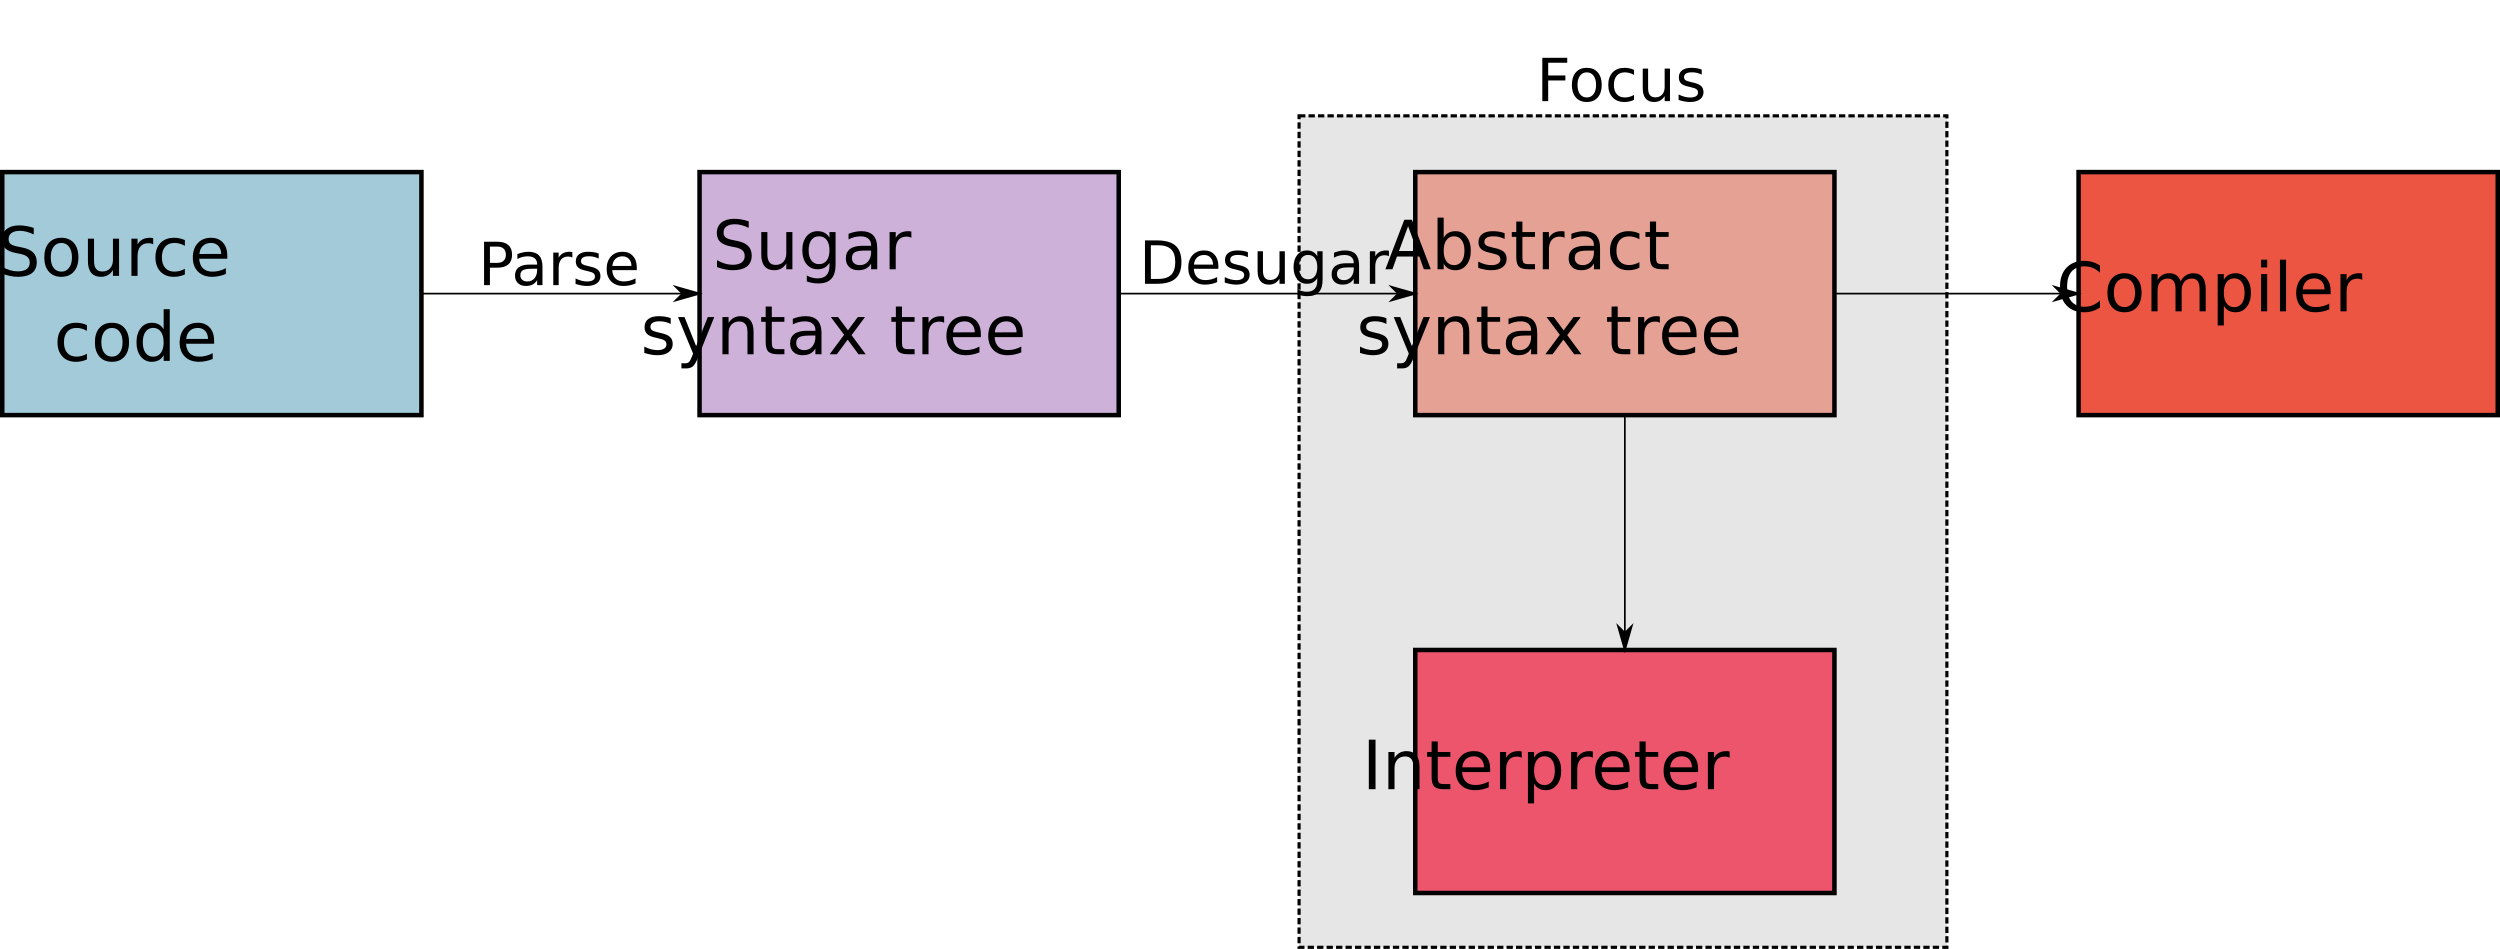
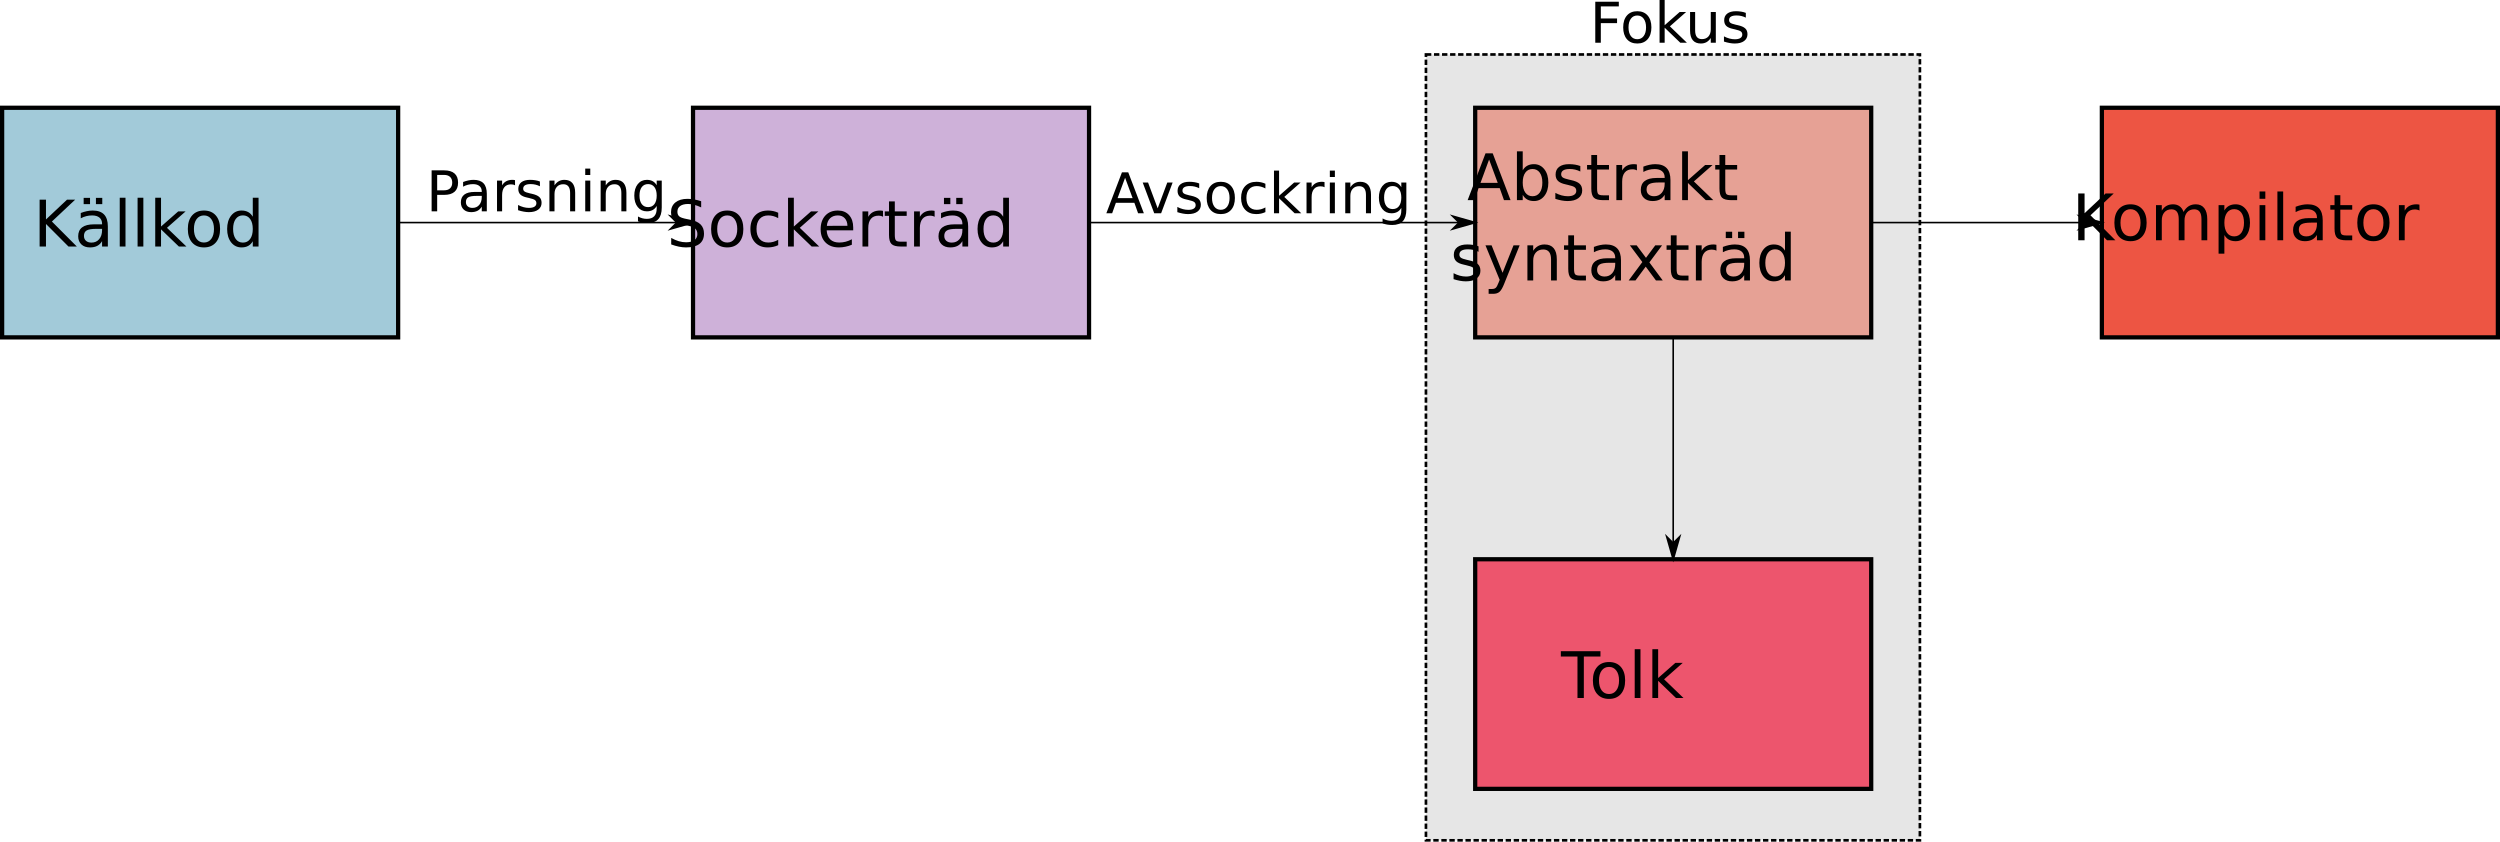
- <svg xmlns="http://www.w3.org/2000/svg" width="1470.669" height="558.204" id="svg2" version="1.1">
+ <svg xmlns="http://www.w3.org/2000/svg" width="1556.669" height="524.073" id="svg2" version="1.1">
  <defs id="defs4">
    <linearGradient id="linearGradient7527">
      <stop style="stop-color:#000000;stop-opacity:1;" offset="0" id="stop7529" />
      <stop id="stop7721" offset="0.5" style="stop-color:#000000;stop-opacity:0.498;" />
      <stop style="stop-color:#000000;stop-opacity:0;" offset="1" id="stop7531" />
    </linearGradient>
    <marker orient="auto" refY="0" refX="0" id="Arrow1Lend" style="overflow:visible">
      <path id="path3666" d="M 0,0 5,-5 -12.5,0 5,5 0,0 z" style="fill-rule:evenodd;stroke:#000000;stroke-width:1pt;marker-start:none" transform="matrix(-0.8,0,0,-0.8,-10,0)" />
    </marker>
    <marker orient="auto" refY="0" refX="0" id="Arrow2Lend" style="overflow:visible">
      <path id="path3684" style="font-size:12px;fill-rule:evenodd;stroke-width:0.625;stroke-linejoin:round" d="M 8.719,4.034 -2.207,0.016 8.719,-4.002 c -1.745,2.372 -1.735,5.617 -6e-7,8.035 z" transform="matrix(-1.1,0,0,-1.1,-1.1,0)" />
    </marker>
  </defs>
-   <g id="layer1" transform="translate(110.9217,-371.2775)">
-     <rect style="fill:#e6e6e6;fill-opacity:1;stroke:#000000;stroke-width:1.857;stroke-linejoin:miter;stroke-miterlimit:4;stroke-opacity:1;stroke-dasharray:3.715, 1.857;stroke-dashoffset:0" id="rect8322" width="381.089" height="489.128" x="653.282" y="439.424" />
-     <g id="g7499" transform="translate(-186.2737,-92.97516)">
-       <rect y="565.487" x="76.676" height="142.968" width="246.588" id="rect7342" style="fill:#a2cad9;fill-opacity:1;stroke:#000000;stroke-width:2.647;stroke-linejoin:miter;stroke-miterlimit:4;stroke-dasharray:none;stroke-dashoffset:0" />
-       <text id="text7344" y="626.531" x="199.716" style="font-size:40px;font-style:normal;font-weight:normal;text-align:center;text-anchor:middle;fill:#000000;fill-opacity:1;stroke:none;font-family:Bitstream Vera Sans" xml:space="preserve">
-         <tspan y="626.531" x="199.716" id="tspan7346">Source</tspan>
-         <tspan id="tspan7348" y="676.531" x="199.716">code</tspan>
-       </text>
-     </g>
-     <g id="g7493" transform="translate(-150.5626,-88.43045)">
-       <rect y="560.942" x="451.164" height="142.968" width="246.588" id="rect7342-0" style="fill:#ceb1d9;fill-opacity:1;stroke:#000000;stroke-width:2.647;stroke-linejoin:miter;stroke-miterlimit:4;stroke-dasharray:none;stroke-dashoffset:0" />
-       <text id="text7344-8" y="618.11" x="574.438" style="font-size:40px;font-style:normal;font-weight:normal;text-align:center;text-anchor:middle;fill:#000000;fill-opacity:1;stroke:none;font-family:Bitstream Vera Sans" xml:space="preserve">
-         <tspan id="tspan7348-1" y="618.11" x="574.438">Sugar</tspan>
-         <tspan id="tspan7383" y="668.11" x="574.438">syntax tree</tspan>
-       </text>
-     </g>
-     <g id="g7482" transform="translate(-87.65823,-92.06619)">
-       <rect y="564.578" x="809.291" height="142.968" width="246.588" id="rect7342-0-9" style="fill:#e6a195;fill-opacity:1;stroke:#000000;stroke-width:2.647;stroke-linejoin:miter;stroke-miterlimit:4;stroke-dasharray:none;stroke-dashoffset:0" />
-       <text id="text7344-8-7" y="621.745" x="932.566" style="font-size:40px;font-style:normal;font-weight:normal;text-align:center;text-anchor:middle;fill:#000000;fill-opacity:1;stroke:none;font-family:Bitstream Vera Sans" xml:space="preserve">
-         <tspan id="tspan7348-1-7" y="621.745" x="932.566">Abstract</tspan>
-         <tspan id="tspan7383-3" y="671.745" x="932.566">syntax tree</tspan>
-       </text>
-     </g>
-     <g id="g7477" transform="translate(-87.65823,-81.80579)">
-       <rect y="835.446" x="809.291" height="142.968" width="246.588" id="rect7342-0-9-9" style="fill:#ed556d;fill-opacity:1;stroke:#000000;stroke-width:2.647;stroke-linejoin:miter;stroke-miterlimit:4;stroke-dasharray:none;stroke-dashoffset:0" />
-       <text id="text7344-8-7-7" y="917.35" x="930.642" style="font-size:40px;font-style:normal;font-weight:normal;text-align:center;text-anchor:middle;fill:#000000;fill-opacity:1;stroke:none;font-family:Bitstream Vera Sans" xml:space="preserve">
-         <tspan id="tspan7383-3-4" y="917.35" x="930.642">Interpreter</tspan>
-       </text>
-     </g>
-     <g id="g7488" transform="translate(-68.30826,-95.70205)">
-       <rect y="568.214" x="1180.144" height="142.968" width="246.588" id="rect7342-0-9-9-7" style="fill:#ed5543;fill-opacity:1;stroke:#000000;stroke-width:2.647;stroke-linejoin:miter;stroke-miterlimit:4;stroke-dasharray:none;stroke-dashoffset:0" />
-       <text id="text7344-8-7-7-8" y="650.118" x="1301.495" style="font-size:40px;font-style:normal;font-weight:normal;text-align:center;text-anchor:middle;fill:#000000;fill-opacity:1;stroke:none;font-family:Bitstream Vera Sans" xml:space="preserve">
-         <tspan id="tspan7383-3-4-4" y="650.118" x="1301.495">Compiler</tspan>
-       </text>
-     </g>
-     <path style="fill:#000000;fill-opacity:1;stroke:#000000;stroke-width:1px;stroke-linecap:butt;stroke-linejoin:miter;stroke-opacity:1;marker-end:url(#Arrow1Lend)" d="m 136.99,543.996 163.611,-2e-5" id="path7525" />
-     <path style="fill:none;stroke:#000000;stroke-width:1px;stroke-linecap:butt;stroke-linejoin:miter;stroke-opacity:1;marker-end:url(#Arrow1Lend)" d="m 547.189,543.996 174.444,0" id="path7725" />
-     <path style="fill:none;stroke:#000000;stroke-width:1px;stroke-linecap:butt;stroke-linejoin:miter;stroke-opacity:1;marker-end:url(#Arrow1Lend)" d="m 968.221,543.996 143.615,0" id="path7917" />
-     <path style="fill:none;stroke:#000000;stroke-width:1px;stroke-linecap:butt;stroke-linejoin:miter;stroke-opacity:1;marker-end:url(#Arrow1Lend)" d="m 844.927,615.479 0,138.161" id="path8105" />
-     <text xml:space="preserve" style="font-size:35px;font-style:normal;font-weight:normal;fill:#000000;fill-opacity:1;stroke:none;font-family:Bitstream Vera Sans" x="170.397" y="539" id="text8293">
-       <tspan id="tspan8295" x="170.397" y="539">Parse</tspan>
+   <g id="layer1" transform="translate(110.9217,-405.4078)">
+     <rect style="fill:#e6e6e6;fill-opacity:1;stroke:#000000;stroke-width:1.669;stroke-linejoin:miter;stroke-miterlimit:4;stroke-opacity:1;stroke-dasharray:3.338, 1.669;stroke-dashoffset:0" id="rect8322" width="307.566" height="489.317" x="776.97" y="439.33" />
+     <rect style="fill:#a2cad9;fill-opacity:1;stroke:#000000;stroke-width:2.647;stroke-linejoin:miter;stroke-miterlimit:4;stroke-dasharray:none;stroke-dashoffset:0" id="rect7342" width="246.588" height="142.968" x="-109.598" y="472.512" />
+     <text xml:space="preserve" style="font-size:40px;font-style:normal;font-weight:normal;text-align:center;text-anchor:middle;fill:#000000;fill-opacity:1;stroke:none;font-family:Bitstream Vera Sans" x="13.549" y="558.908" id="text7344">
+       <tspan x="13.549" y="558.908" id="tspan7348">Källkod</tspan>
    </text>
-     <text xml:space="preserve" style="font-size:35px;font-style:normal;font-weight:normal;fill:#000000;fill-opacity:1;stroke:none;font-family:Bitstream Vera Sans" x="559.19" y="538.215" id="text8293-4">
-       <tspan id="tspan8295-6" x="559.19" y="538.215">Desugar</tspan>
+     <rect style="fill:#ceb1d9;fill-opacity:1;stroke:#000000;stroke-width:2.647;stroke-linejoin:miter;stroke-miterlimit:4;stroke-dasharray:none;stroke-dashoffset:0" id="rect7342-0" width="246.588" height="142.968" x="320.601" y="472.512" />
+     <text xml:space="preserve" style="font-size:40px;font-style:normal;font-weight:normal;text-align:center;text-anchor:middle;fill:#000000;fill-opacity:1;stroke:none;font-family:Bitstream Vera Sans" x="444.393" y="558.908" id="text7344-8">
+       <tspan id="tspan2881" x="444.393" y="558.908">Sockerträd</tspan>
    </text>
-     <text xml:space="preserve" style="font-size:20px;font-style:normal;font-weight:normal;fill:#000000;fill-opacity:1;stroke:none;font-family:Bitstream Vera Sans;-inkscape-font-specification:Bitstream Vera Sans" x="792.933" y="430.782" id="text8324">
-       <tspan id="tspan8326" x="792.933" y="430.782" style="font-size:35px;font-family:Bitstream Vera Sans;-inkscape-font-specification:Bitstream Vera Sans">Focus</tspan>
+     <rect style="fill:#e6a195;fill-opacity:1;stroke:#000000;stroke-width:2.647;stroke-linejoin:miter;stroke-miterlimit:4;stroke-dasharray:none;stroke-dashoffset:0" id="rect7342-0-9" width="246.588" height="142.968" x="807.633" y="472.512" />
+     <text xml:space="preserve" style="font-size:40px;font-style:normal;font-weight:normal;text-align:center;text-anchor:middle;fill:#000000;fill-opacity:1;stroke:none;font-family:Bitstream Vera Sans" x="931.66" y="530.031" id="text7344-8-7">
+       <tspan x="931.66" y="530.031" id="tspan7348-1-7">Abstrakt</tspan>
+       <tspan x="931.66" y="580.031" id="tspan7383-3">syntaxträd</tspan>
    </text>
+     <rect style="fill:#ed556d;fill-opacity:1;stroke:#000000;stroke-width:2.647;stroke-linejoin:miter;stroke-miterlimit:4;stroke-dasharray:none;stroke-dashoffset:0" id="rect7342-0-9-9" width="246.588" height="142.968" x="807.633" y="753.64" />
+     <text xml:space="preserve" style="font-size:40px;font-style:normal;font-weight:normal;text-align:center;text-anchor:middle;fill:#000000;fill-opacity:1;stroke:none;font-family:Bitstream Vera Sans" x="931.064" y="840.036" id="text7344-8-7-7">
+       <tspan x="931.064" y="840.036" id="tspan7383-3-4">Tolk</tspan>
+     </text>
+     <rect style="fill:#ed5543;fill-opacity:1;stroke:#000000;stroke-width:2.647;stroke-linejoin:miter;stroke-miterlimit:4;stroke-dasharray:none;stroke-dashoffset:0" id="rect7342-0-9-9-7" width="246.588" height="142.968" x="1197.836" y="472.512" />
+     <text xml:space="preserve" style="font-size:40px;font-style:normal;font-weight:normal;text-align:center;text-anchor:middle;fill:#000000;fill-opacity:1;stroke:none;font-family:Bitstream Vera Sans" x="1319.186" y="555.031" id="text7344-8-7-7-8">
+       <tspan x="1319.186" y="555.031" id="tspan7383-3-4-4">Kompilator</tspan>
+     </text>
+     <text xml:space="preserve" style="font-size:35px;font-style:normal;font-weight:normal;fill:#000000;fill-opacity:1;stroke:none;font-family:Bitstream Vera Sans" x="154.397" y="537" id="text8293">
+       <tspan id="tspan8295" x="154.397" y="537">Parsning</tspan>
+     </text>
+     <text xml:space="preserve" style="font-size:35px;font-style:normal;font-weight:normal;fill:#000000;fill-opacity:1;stroke:none;font-family:Bitstream Vera Sans" x="577.673" y="538.215" id="text8293-4">
+       <tspan id="tspan8295-6" x="577.673" y="538.215">Avsockring</tspan>
+     </text>
+     <text xml:space="preserve" style="font-size:20px;font-style:normal;font-weight:normal;fill:#000000;fill-opacity:1;stroke:none;font-family:Bitstream Vera Sans;-inkscape-font-specification:Bitstream Vera Sans" x="878.967" y="432" id="text8324">
+       <tspan id="tspan8326" x="878.967" y="432" style="font-size:35px;font-family:Bitstream Vera Sans;-inkscape-font-specification:Bitstream Vera Sans">Fokus</tspan>
+     </text>
+     <path style="fill:none;stroke:#000000;stroke-width:1px;stroke-linecap:butt;stroke-linejoin:miter;stroke-opacity:1;marker-end:url(#Arrow1Lend)" d="m 247.912,140.588 183.611,-10e-6" id="path2901" transform="translate(-110.9217,403.4078)" />
+     <path style="fill:none;stroke:#000000;stroke-width:1px;stroke-linecap:butt;stroke-linejoin:miter;stroke-opacity:1;marker-end:url(#Arrow1Lend)" d="m 1041.849,212.072 0,138.161" id="path4074" transform="translate(-110.9217,403.4078)" />
+     <path style="fill:none;stroke:#000000;stroke-width:1px;stroke-linecap:butt;stroke-linejoin:miter;stroke-opacity:1;marker-end:url(#Arrow1Lend)" d="m 1165.143,140.588 143.614,0" id="path4262" transform="translate(-110.9217,403.4078)" />
+     <path style="fill:none;stroke:#000000;stroke-width:1px;stroke-linecap:butt;stroke-linejoin:miter;stroke-opacity:1;marker-end:url(#Arrow1Lend)" d="m 678.111,140.588 240.444,0" id="path4450" transform="translate(-110.9217,403.4078)" />
  </g>
</svg>
